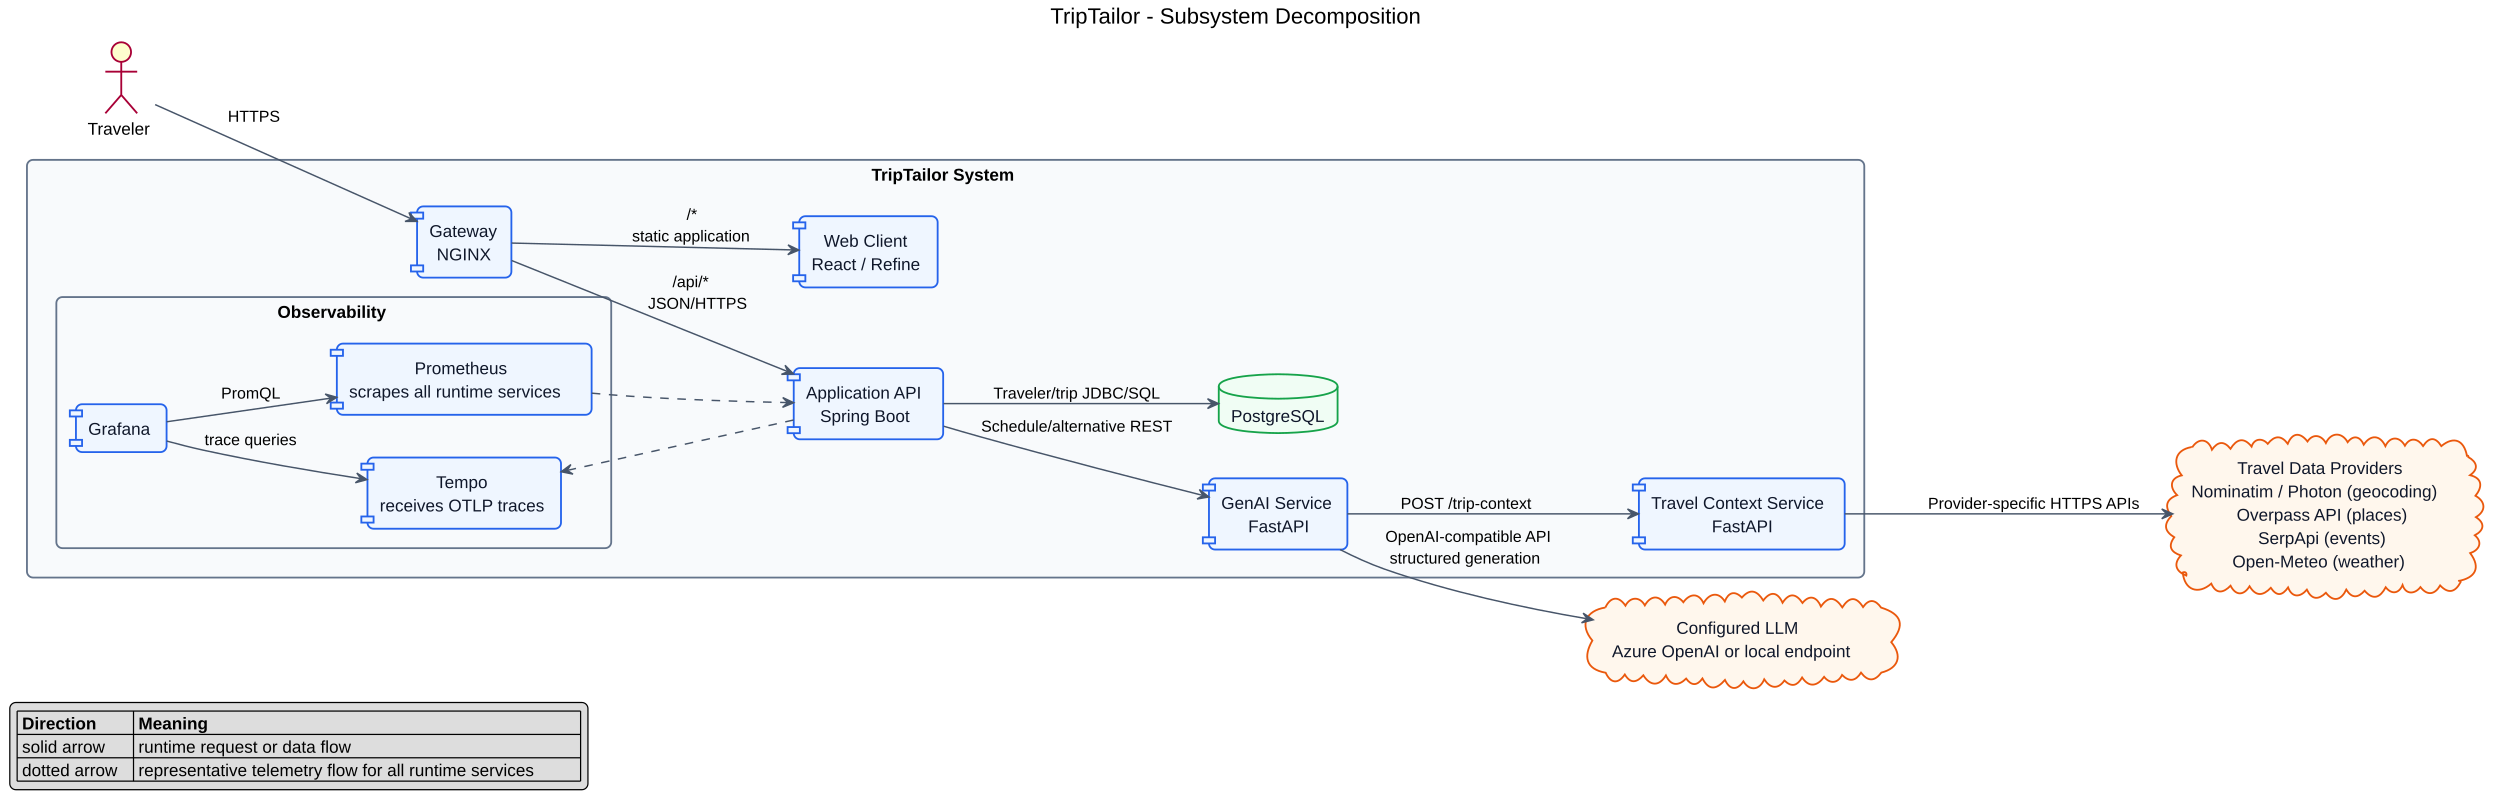
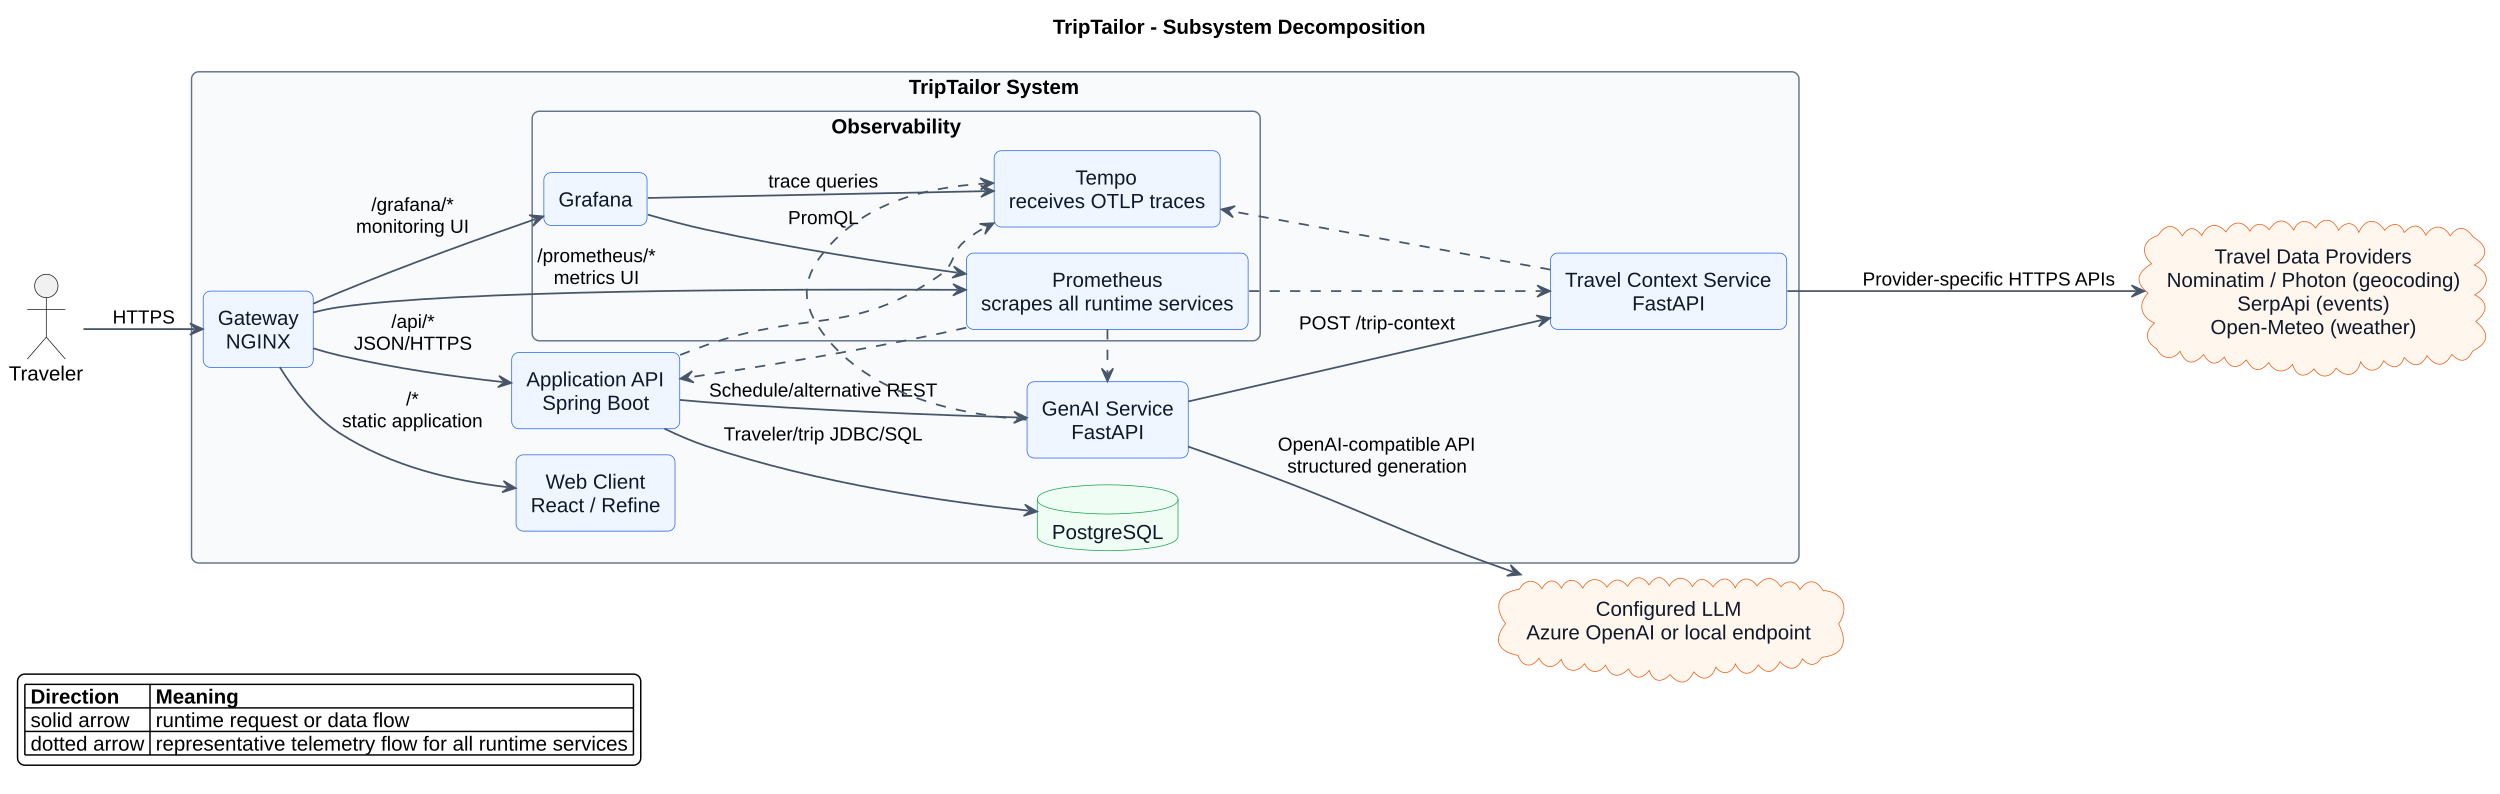
- <svg xmlns="http://www.w3.org/2000/svg" contentScriptType="application/ecmascript" contentStyleType="text/css" height="655px" preserveAspectRatio="none" style="width:2041px;height:655px;" version="1.1" viewBox="0 0 2041 655" width="2041px" zoomAndPan="magnify">
+ <svg xmlns="http://www.w3.org/2000/svg" contentStyleType="text/css" height="543px" preserveAspectRatio="none" style="width:1710px;height:543px;background:#FFFFFF;" version="1.1" viewBox="0 0 1710 543" width="1710px" zoomAndPan="magnify">
  <defs />
  <g>
-     <text fill="#000000" font-family="Arial" font-size="18" lengthAdjust="spacingAndGlyphs" textLength="325" x="857.5" y="19.242">TripTailor - Subsystem Decomposition</text>
-     <rect fill="#F8FAFC" height="341" rx="5" ry="5" style="stroke: #64748B; stroke-width: 1.5;" width="1500" x="22" y="130.516" />
-     <text fill="#000000" font-family="Arial" font-size="14" font-weight="bold" lengthAdjust="spacingAndGlyphs" textLength="121" x="711.5" y="147.482">TripTailor System</text>
-     <rect fill="#F8FAFC" height="205" rx="5" ry="5" style="stroke: #64748B; stroke-width: 1.5;" width="453" x="46" y="242.516" />
-     <text fill="#000000" font-family="Arial" font-size="14" font-weight="bold" lengthAdjust="spacingAndGlyphs" textLength="92" x="226.5" y="259.482">Observability</text>
-     <rect fill="#EFF6FF" height="58.136" rx="5" ry="5" style="stroke: #2563EB; stroke-width: 1.5;" width="77" x="340.5" y="168.516" />
-     <rect fill="#EFF6FF" height="5" style="stroke: #2563EB; stroke-width: 1.5;" width="10" x="335.5" y="173.516" />
-     <rect fill="#EFF6FF" height="5" style="stroke: #2563EB; stroke-width: 1.5;" width="10" x="335.5" y="216.652" />
-     <text fill="#0F172A" font-family="Arial" font-size="14" lengthAdjust="spacingAndGlyphs" textLength="57" x="350.5" y="193.482">Gateway</text>
-     <text fill="#0F172A" font-family="Arial" font-size="14" lengthAdjust="spacingAndGlyphs" textLength="45" x="356.5" y="212.55">NGINX</text>
-     <rect fill="#EFF6FF" height="58.136" rx="5" ry="5" style="stroke: #2563EB; stroke-width: 1.5;" width="113" x="652.5" y="176.516" />
-     <rect fill="#EFF6FF" height="5" style="stroke: #2563EB; stroke-width: 1.5;" width="10" x="647.5" y="181.516" />
-     <rect fill="#EFF6FF" height="5" style="stroke: #2563EB; stroke-width: 1.5;" width="10" x="647.5" y="224.652" />
-     <text fill="#0F172A" font-family="Arial" font-size="14" lengthAdjust="spacingAndGlyphs" textLength="73" x="672.5" y="201.482">Web Client</text>
-     <text fill="#0F172A" font-family="Arial" font-size="14" lengthAdjust="spacingAndGlyphs" textLength="93" x="662.5" y="220.55">React / Refine</text>
-     <rect fill="#EFF6FF" height="58.136" rx="5" ry="5" style="stroke: #2563EB; stroke-width: 1.5;" width="122" x="648" y="300.516" />
-     <rect fill="#EFF6FF" height="5" style="stroke: #2563EB; stroke-width: 1.5;" width="10" x="643" y="305.516" />
-     <rect fill="#EFF6FF" height="5" style="stroke: #2563EB; stroke-width: 1.5;" width="10" x="643" y="348.652" />
-     <text fill="#0F172A" font-family="Arial" font-size="14" lengthAdjust="spacingAndGlyphs" textLength="102" x="658" y="325.482">Application API</text>
-     <text fill="#0F172A" font-family="Arial" font-size="14" lengthAdjust="spacingAndGlyphs" textLength="79" x="669.5" y="344.55">Spring Boot</text>
-     <rect fill="#EFF6FF" height="58.136" rx="5" ry="5" style="stroke: #2563EB; stroke-width: 1.5;" width="113" x="987" y="390.516" />
-     <rect fill="#EFF6FF" height="5" style="stroke: #2563EB; stroke-width: 1.5;" width="10" x="982" y="395.516" />
-     <rect fill="#EFF6FF" height="5" style="stroke: #2563EB; stroke-width: 1.5;" width="10" x="982" y="438.652" />
-     <text fill="#0F172A" font-family="Arial" font-size="14" lengthAdjust="spacingAndGlyphs" textLength="93" x="997" y="415.482">GenAI Service</text>
-     <text fill="#0F172A" font-family="Arial" font-size="14" lengthAdjust="spacingAndGlyphs" textLength="49" x="1019" y="434.55">FastAPI</text>
-     <rect fill="#EFF6FF" height="58.136" rx="5" ry="5" style="stroke: #2563EB; stroke-width: 1.5;" width="168" x="1338" y="390.516" />
-     <rect fill="#EFF6FF" height="5" style="stroke: #2563EB; stroke-width: 1.5;" width="10" x="1333" y="395.516" />
-     <rect fill="#EFF6FF" height="5" style="stroke: #2563EB; stroke-width: 1.5;" width="10" x="1333" y="438.652" />
-     <text fill="#0F172A" font-family="Arial" font-size="14" lengthAdjust="spacingAndGlyphs" textLength="148" x="1348" y="415.482">Travel Context Service</text>
-     <text fill="#0F172A" font-family="Arial" font-size="14" lengthAdjust="spacingAndGlyphs" textLength="49" x="1397.5" y="434.55">FastAPI</text>
-     <path d="M995,315.516 C995,305.516 1043.5,305.516 1043.5,305.516 C1043.5,305.516 1092,305.516 1092,315.516 L1092,343.584 C1092,353.584 1043.5,353.584 1043.5,353.584 C1043.5,353.584 995,353.584 995,343.584 L995,315.516 " fill="#F0FDF4" style="stroke: #16A34A; stroke-width: 1.5;" />
-     <path d="M995,315.516 C995,325.516 1043.5,325.516 1043.5,325.516 C1043.5,325.516 1092,325.516 1092,315.516 " fill="none" style="stroke: #16A34A; stroke-width: 1.5;" />
-     <text fill="#0F172A" font-family="Arial" font-size="14" lengthAdjust="spacingAndGlyphs" textLength="77" x="1005" y="344.482">PostgreSQL</text>
-     <rect fill="#EFF6FF" height="58.136" rx="5" ry="5" style="stroke: #2563EB; stroke-width: 1.5;" width="208" x="275" y="280.516" />
-     <rect fill="#EFF6FF" height="5" style="stroke: #2563EB; stroke-width: 1.5;" width="10" x="270" y="285.516" />
-     <rect fill="#EFF6FF" height="5" style="stroke: #2563EB; stroke-width: 1.5;" width="10" x="270" y="328.652" />
-     <text fill="#0F172A" font-family="Arial" font-size="14" lengthAdjust="spacingAndGlyphs" textLength="81" x="338.5" y="305.482">Prometheus</text>
-     <text fill="#0F172A" font-family="Arial" font-size="14" lengthAdjust="spacingAndGlyphs" textLength="188" x="285" y="324.55">scrapes all runtime services</text>
-     <rect fill="#EFF6FF" height="39.068" rx="5" ry="5" style="stroke: #2563EB; stroke-width: 1.5;" width="74" x="62" y="330.016" />
-     <rect fill="#EFF6FF" height="5" style="stroke: #2563EB; stroke-width: 1.5;" width="10" x="57" y="335.016" />
-     <rect fill="#EFF6FF" height="5" style="stroke: #2563EB; stroke-width: 1.5;" width="10" x="57" y="359.084" />
-     <text fill="#0F172A" font-family="Arial" font-size="14" lengthAdjust="spacingAndGlyphs" textLength="54" x="72" y="354.982">Grafana</text>
-     <rect fill="#EFF6FF" height="58.136" rx="5" ry="5" style="stroke: #2563EB; stroke-width: 1.5;" width="158" x="300" y="373.516" />
-     <rect fill="#EFF6FF" height="5" style="stroke: #2563EB; stroke-width: 1.5;" width="10" x="295" y="378.516" />
-     <rect fill="#EFF6FF" height="5" style="stroke: #2563EB; stroke-width: 1.5;" width="10" x="295" y="421.652" />
-     <text fill="#0F172A" font-family="Arial" font-size="14" lengthAdjust="spacingAndGlyphs" textLength="46" x="356" y="398.482">Tempo</text>
-     <text fill="#0F172A" font-family="Arial" font-size="14" lengthAdjust="spacingAndGlyphs" textLength="138" x="310" y="417.55">receives OTLP traces</text>
-     <ellipse cx="99" cy="42.516" fill="#FEFECE" rx="8" ry="8" style="stroke: #A80036; stroke-width: 1.5;" />
-     <path d="M99,50.516 L99,77.516 M86,58.516 L112,58.516 M99,77.516 L86,92.516 M99,77.516 L112,92.516 " fill="none" style="stroke: #A80036; stroke-width: 1.5;" />
-     <text fill="#000000" font-family="Arial" font-size="14" lengthAdjust="spacingAndGlyphs" textLength="55" x="71.5" y="109.982">Traveler</text>
-     <path d="M1310.608,495.977 C1314.735,487.284 1321.295,486.056 1327.014,494.449 C1330.956,487.051 1338.672,486.843 1342.846,494.201 C1347.366,486.368 1354.243,485.211 1359.406,493.542 C1362.75,486.108 1369.198,485.3 1374.291,491.653 C1379.271,484.729 1386.588,483.447 1390.765,492.482 C1394.959,484.951 1402.502,482.213 1408.117,490.967 C1411.069,483.653 1416.137,481.833 1422.081,487.827 C1429.136,479.893 1434.637,482.404 1439.542,490.212 C1445.503,482.265 1451.289,483.291 1455.285,492.062 C1460.785,483.733 1466.225,484.393 1471.568,492.22 C1477.638,484.818 1483.42,487.69 1486.624,495.127 C1493.006,486.13 1498.354,487.55 1504.055,495.815 C1509.612,487.315 1515.177,486.492 1520.984,495.574 C1526.062,488.504 1531.079,489.536 1535.729,496.037 C1552.898,501.427 1555.559,510.428 1544.025,524.256 C1553.363,535.485 1550.015,545.495 1535.941,549.108 C1530.375,556.466 1524.972,556.501 1519.339,549.184 C1514.876,556.098 1509.884,557.009 1503.853,551.074 C1500.378,557.901 1494.035,558.617 1489.213,552.61 C1483.818,560.009 1477.099,561.825 1471.242,553.126 C1467.277,559.772 1462.878,561.418 1456.786,555.592 C1451.249,563.394 1444.992,561.71 1440.312,554.642 C1436.621,563.326 1428.62,564.714 1423.293,556.266 C1418.105,563.971 1412.246,563.355 1408.263,555.13 C1401.619,562.7 1395.34,564.319 1389.879,553.92 C1385.538,559.936 1380.998,560.065 1376.563,554.023 C1370.248,560.259 1364.002,560.096 1360.055,551.405 C1354.395,560.67 1347.213,560.11 1341.632,551.325 C1336.294,557.21 1331.262,558.539 1326.502,550.688 C1320.93,558.768 1314.89,557.929 1310.881,549.233 C1294.355,546.266 1292.596,535.818 1300.002,522.947 C1289.07,509.956 1294.874,498.482 1310.608,495.977 " fill="#FFF7ED" style="stroke: #EA580C; stroke-width: 1.5;" />
-     <text fill="#0F172A" font-family="Arial" font-size="14" lengthAdjust="spacingAndGlyphs" textLength="107" x="1368.5" y="517.482">Configured LLM</text>
-     <text fill="#0F172A" font-family="Arial" font-size="14" lengthAdjust="spacingAndGlyphs" textLength="212" x="1316" y="536.55">Azure OpenAI or local endpoint</text>
-     <path d="M1789.706,365.252 C1794.723,357.284 1802.786,357.918 1805.824,367.111 C1810.628,360.432 1815.504,359.607 1820.982,366.349 C1825.858,358.597 1831.683,356.417 1838.189,364.589 C1840.409,357.698 1847.134,357.418 1851.376,362.332 C1856.79,355.627 1862.251,354.949 1867.724,362.263 C1871.662,352.84 1877.958,352.856 1883.838,360.422 C1888.451,353.523 1895.35,355.273 1898.841,361.685 C1902.97,352.836 1911.844,352.457 1916.641,361.001 C1921.47,354.64 1926.874,356.508 1929.764,362.983 C1935.399,354.649 1943.029,354.952 1947.429,364.222 C1951.351,355.75 1959.084,356.278 1963.378,363.853 C1967.688,356.452 1974.123,358.078 1978.201,364.109 C1983.247,356.733 1988.149,356.509 1993.121,364.181 C2003.472,355.656 2011.565,359.445 2014,372.016 C2014.985,371.749 2015.371,372.24 2015.181,373.173 C2022.025,377.095 2024.036,382.649 2016.588,387.934 C2027.153,390.548 2026.476,397.942 2020.985,404.754 C2029.322,409.509 2029.801,417.077 2021.359,422.191 C2029.032,427.225 2028.033,432.92 2020.445,437.013 C2027.384,442.945 2023.71,449.269 2016.676,451.587 C2025.761,463.78 2020.621,471.811 2007,474.355 C2007.882,473.803 2008.629,474.074 2008.917,475.084 C2004.631,483.302 1999.113,485.277 1992.147,477.98 C1987.757,485.499 1981.666,486.596 1976.05,479.313 C1971.689,484.998 1964.209,485.907 1961.441,477.645 C1958.385,484.798 1952.504,485.531 1947.707,479.452 C1943.239,487.739 1937.654,490.54 1930.47,482.283 C1925.058,488.221 1920.136,488.759 1915.503,481.406 C1911.591,489.579 1905.315,492.248 1898.875,483.96 C1892.591,489.996 1887.29,489.643 1883.314,481.438 C1878.144,487.525 1871.38,488.452 1867.995,479.607 C1863.262,486.254 1858.921,487.207 1853.882,479.918 C1847.526,486.519 1841.777,487.195 1836.541,478.637 C1831.758,486.287 1825.344,486.584 1821.024,478.19 C1815.374,483.98 1809.326,485.545 1805.286,476.485 C1794.569,485.867 1783.374,481.801 1782,467.355 C1784.109,466.448 1785.486,467.804 1784.925,469.93 C1776.7,466.746 1773.861,460.687 1780.467,453.483 C1772.514,450.85 1769.53,446.154 1775.058,438.617 C1767.061,433.725 1766.149,428.25 1772.626,421.323 C1767.127,413.674 1768.077,407.765 1777.382,404.237 C1771.209,398.188 1771.261,390.394 1781.154,388.101 C1773.657,378.354 1775.238,367.538 1789,365.016 C1789.287,364.792 1789.621,364.868 1789.706,365.252 " fill="#FFF7ED" style="stroke: #EA580C; stroke-width: 1.5;" />
-     <text fill="#0F172A" font-family="Arial" font-size="14" lengthAdjust="spacingAndGlyphs" textLength="143" x="1826.5" y="386.982">Travel Data Providers</text>
-     <text fill="#0F172A" font-family="Arial" font-size="14" lengthAdjust="spacingAndGlyphs" textLength="218" x="1789" y="406.05">Nominatim / Photon (geocoding)</text>
-     <text fill="#0F172A" font-family="Arial" font-size="14" lengthAdjust="spacingAndGlyphs" textLength="144" x="1826" y="425.118">Overpass API (places)</text>
-     <text fill="#0F172A" font-family="Arial" font-size="14" lengthAdjust="spacingAndGlyphs" textLength="109" x="1843.5" y="444.185">SerpApi (events)</text>
-     <text fill="#0F172A" font-family="Arial" font-size="14" lengthAdjust="spacingAndGlyphs" textLength="151" x="1822.5" y="463.253">Open-Meteo (weather)</text>
-     <path d="M126.66,85.406 C175.04,106.986 277.65,152.756 335.69,178.646 " fill="none" id="Traveler-&gt;Gateway" style="stroke: #475569; stroke-width: 1.2;" />
-     <polygon fill="#475569" points="340.48,180.776,333.885,173.462,335.912,178.743,330.631,180.77,340.48,180.776" style="stroke: #475569; stroke-width: 1.2;" />
-     <text fill="#000000" font-family="Arial" font-size="13" lengthAdjust="spacingAndGlyphs" textLength="39" x="186" y="99.413">HTTPS</text>
-     <path d="M417.63,198.436 C473.71,199.806 579.84,202.386 647.08,204.026 " fill="none" id="Gateway-&gt;Frontend" style="stroke: #475569; stroke-width: 1.2;" />
-     <polygon fill="#475569" points="652.25,204.156,643.356,199.926,647.252,204.027,643.15,207.923,652.25,204.156" style="stroke: #475569; stroke-width: 1.2;" />
-     <text fill="#000000" font-family="Arial" font-size="13" lengthAdjust="spacingAndGlyphs" textLength="12" x="560.5" y="179.413">/*</text>
-     <text fill="#000000" font-family="Arial" font-size="13" lengthAdjust="spacingAndGlyphs" textLength="101" x="516" y="197.119">static application</text>
-     <path d="M417.63,212.656 C472.59,234.776 575.62,276.236 643.01,303.356 " fill="none" id="Gateway-&gt;Backend" style="stroke: #475569; stroke-width: 1.2;" />
-     <polygon fill="#475569" points="647.79,305.286,640.938,298.211,643.153,303.417,637.947,305.631,647.79,305.286" style="stroke: #475569; stroke-width: 1.2;" />
-     <text fill="#000000" font-family="Arial" font-size="13" lengthAdjust="spacingAndGlyphs" textLength="35" x="549" y="234.413">/api/*</text>
-     <text fill="#000000" font-family="Arial" font-size="13" lengthAdjust="spacingAndGlyphs" textLength="75" x="529" y="252.119">JSON/HTTPS</text>
-     <path d="M770.42,347.976 C780.29,350.896 790.42,353.836 800,356.516 C861.76,373.796 932.82,392.066 981.98,404.456 " fill="none" id="Backend-&gt;GenAI" style="stroke: #475569; stroke-width: 1.2;" />
-     <polygon fill="#475569" points="986.96,405.716,979.203,399.647,982.11,404.5,977.257,407.407,986.96,405.716" style="stroke: #475569; stroke-width: 1.2;" />
-     <text fill="#000000" font-family="Arial" font-size="13" lengthAdjust="spacingAndGlyphs" textLength="155" x="801" y="352.413">Schedule/alternative REST</text>
-     <path d="M770.21,329.516 C832.8,329.516 929.78,329.516 989.54,329.516 " fill="none" id="Backend-&gt;Database" style="stroke: #475569; stroke-width: 1.2;" />
-     <polygon fill="#475569" points="994.84,329.516,985.84,325.516,989.84,329.516,985.84,333.516,994.84,329.516" style="stroke: #475569; stroke-width: 1.2;" />
-     <text fill="#000000" font-family="Arial" font-size="13" lengthAdjust="spacingAndGlyphs" textLength="135" x="811" y="325.413">Traveler/trip JDBC/SQL</text>
-     <path d="M1094.04,448.686 C1105.56,454.586 1117.98,460.276 1130,464.516 C1182.91,483.176 1243.51,496.276 1295.67,505.166 " fill="none" id="GenAI-&gt;LLM" style="stroke: #475569; stroke-width: 1.2;" />
-     <polygon fill="#475569" points="1300.69,506.016,1292.478,500.579,1295.759,505.187,1291.151,508.468,1300.69,506.016" style="stroke: #475569; stroke-width: 1.2;" />
-     <text fill="#000000" font-family="Arial" font-size="13" lengthAdjust="spacingAndGlyphs" textLength="139" x="1131" y="442.413">OpenAI-compatible API</text>
-     <text fill="#000000" font-family="Arial" font-size="13" lengthAdjust="spacingAndGlyphs" textLength="132" x="1134.5" y="460.119">structured generation</text>
-     <path d="M1100.05,419.516 C1161.28,419.516 1260.61,419.516 1332.56,419.516 " fill="none" id="GenAI-&gt;Context" style="stroke: #475569; stroke-width: 1.2;" />
-     <polygon fill="#475569" points="1337.69,419.516,1328.69,415.516,1332.69,419.516,1328.69,423.516,1337.69,419.516" style="stroke: #475569; stroke-width: 1.2;" />
-     <text fill="#000000" font-family="Arial" font-size="13" lengthAdjust="spacingAndGlyphs" textLength="114" x="1143.5" y="415.413">POST /trip-context</text>
-     <path d="M1506.11,419.516 C1578.59,419.516 1684.92,419.516 1768.38,419.516 " fill="none" id="Context-&gt;Providers" style="stroke: #475569; stroke-width: 1.2;" />
-     <polygon fill="#475569" points="1773.85,419.516,1764.85,415.516,1768.85,419.516,1764.85,423.516,1773.85,419.516" style="stroke: #475569; stroke-width: 1.2;" />
-     <text fill="#000000" font-family="Arial" font-size="13" lengthAdjust="spacingAndGlyphs" textLength="169" x="1574" y="415.413">Provider-specific HTTPS APIs</text>
-     <path d="M483.12,320.986 C493.88,321.946 504.66,322.816 515,323.516 C557.4,326.366 605.13,327.866 642.52,328.656 " fill="none" id="Prometheus-&gt;Backend" style="stroke: #475569; stroke-width: 1.2; stroke-dasharray: 7.0,7.0;" />
-     <polygon fill="#475569" points="647.96,328.766,639.054,324.561,642.961,328.652,638.871,332.559,647.96,328.766" style="stroke: #475569; stroke-width: 1.2;" />
-     <path d="M136.06,344.326 C169.94,339.456 222.38,331.906 269.78,325.086 " fill="none" id="Grafana-&gt;Prometheus" style="stroke: #475569; stroke-width: 1.2;" />
-     <polygon fill="#475569" points="274.95,324.346,265.47,321.674,270.001,325.061,266.615,329.592,274.95,324.346" style="stroke: #475569; stroke-width: 1.2;" />
-     <text fill="#000000" font-family="Arial" font-size="13" lengthAdjust="spacingAndGlyphs" textLength="50" x="180.5" y="325.413">PromQL</text>
-     <path d="M647.89,342.896 C596.12,354.416 520.88,371.166 463.31,383.976 " fill="none" id="Backend-&gt;Tempo" style="stroke: #475569; stroke-width: 1.2; stroke-dasharray: 7.0,7.0;" />
-     <polygon fill="#475569" points="458.15,385.126,467.803,387.078,463.031,384.041,466.068,379.269,458.15,385.126" style="stroke: #475569; stroke-width: 1.2;" />
-     <path d="M136.15,360.096 C145.8,362.716 156.25,365.386 166,367.516 C208.03,376.696 255.21,384.706 294.38,390.736 " fill="none" id="Grafana-&gt;Tempo" style="stroke: #475569; stroke-width: 1.2;" />
-     <polygon fill="#475569" points="299.6,391.536,291.309,386.219,294.658,390.779,290.098,394.127,299.6,391.536" style="stroke: #475569; stroke-width: 1.2;" />
-     <text fill="#000000" font-family="Arial" font-size="13" lengthAdjust="spacingAndGlyphs" textLength="77" x="167" y="363.413">trace queries</text>
-     <rect fill="#DDDDDD" height="71.204" rx="5" ry="5" style="stroke: #000000; stroke-width: 1.0;" width="472" x="8" y="573.516" />
-     <text fill="#000000" font-family="Arial" font-size="14" font-weight="bold" lengthAdjust="spacingAndGlyphs" textLength="63" x="18" y="595.482">Direction</text>
-     <text fill="#000000" font-family="Arial" font-size="14" font-weight="bold" lengthAdjust="spacingAndGlyphs" textLength="60" x="113" y="595.482">Meaning</text>
-     <text fill="#000000" font-family="Arial" font-size="14" lengthAdjust="spacingAndGlyphs" textLength="75" x="18" y="614.55">solid arrow</text>
-     <text fill="#000000" font-family="Arial" font-size="14" lengthAdjust="spacingAndGlyphs" textLength="194" x="113" y="614.55">runtime request or data flow</text>
-     <text fill="#000000" font-family="Arial" font-size="14" lengthAdjust="spacingAndGlyphs" textLength="87" x="18" y="633.618">dotted arrow</text>
-     <text fill="#000000" font-family="Arial" font-size="14" lengthAdjust="spacingAndGlyphs" textLength="357" x="113" y="633.618">representative telemetry flow for all runtime services</text>
-     <line style="stroke: #000000; stroke-width: 1.0;" x1="14" x2="474" y1="580.516" y2="580.516" />
-     <line style="stroke: #000000; stroke-width: 1.0;" x1="14" x2="474" y1="599.584" y2="599.584" />
-     <line style="stroke: #000000; stroke-width: 1.0;" x1="14" x2="474" y1="618.652" y2="618.652" />
-     <line style="stroke: #000000; stroke-width: 1.0;" x1="14" x2="474" y1="637.72" y2="637.72" />
-     <line style="stroke: #000000; stroke-width: 1.0;" x1="14" x2="14" y1="580.516" y2="637.72" />
-     <line style="stroke: #000000; stroke-width: 1.0;" x1="109" x2="109" y1="580.516" y2="637.72" />
-     <line style="stroke: #000000; stroke-width: 1.0;" x1="474" x2="474" y1="580.516" y2="637.72" />
+     <text fill="#000000" font-family="Arial" font-size="14" font-weight="bold" lengthAdjust="spacing" textLength="256.703" x="720.148" y="23.132">TripTailor - Subsystem Decomposition</text>
+     <g id="cluster_TripTailor System">
+       <rect fill="#F8FAFC" height="336" rx="5" ry="5" style="stroke:#64748B;stroke-width:1.0;" width="1099.5" x="131" y="49.099" />
+       <text fill="#000000" font-family="Arial" font-size="14" font-weight="bold" lengthAdjust="spacing" textLength="118.255" x="621.623" y="64.231">TripTailor System</text>
+     </g>
+     <g id="cluster_Observability">
+       <rect fill="#F8FAFC" height="157" rx="5" ry="5" style="stroke:#64748B;stroke-width:1.0;" width="498" x="364" y="76.099" />
+       <text fill="#000000" font-family="Arial" font-size="14" font-weight="bold" lengthAdjust="spacing" textLength="88.703" x="568.648" y="91.231">Observability</text>
+     </g>
+     <g id="elem_Traveler">
+       <ellipse cx="31.672" cy="195.599" fill="#F1F1F1" rx="8" ry="8" style="stroke:#181818;stroke-width:0.5;" />
+       <path d="M31.672,203.599 L31.672,230.599 M18.672,211.599 L44.672,211.599 M31.672,230.599 L18.672,245.599 M31.672,230.599 L44.672,245.599 " fill="none" style="stroke:#181818;stroke-width:0.5;" />
+       <text fill="#000000" font-family="Arial" font-size="14" lengthAdjust="spacing" textLength="51.345" x="6" y="260.231">Traveler</text>
+     </g>
+     <g id="elem_LLM">
+       <path d="M1039.175,403.087 C1043.132,395.94 1050.338,395.634 1054.683,402.664 C1058.367,395.889 1063.991,395.487 1068.085,402.258 C1071.934,394.598 1078.789,395.721 1082.571,402.325 C1086.576,394.602 1094.472,394.64 1099.167,401.542 C1103.797,395.558 1108.247,394.932 1113.341,400.998 C1117.444,394.187 1122.9,392.735 1127.933,400.036 C1133.156,392.894 1137.302,393.748 1141.791,400.753 C1146.067,393.255 1153.806,394.263 1157.611,401.267 C1162.292,393.711 1167.229,395.57 1171.783,401.402 C1176.716,394.636 1182.628,393.625 1186.925,402.037 C1190.198,394.829 1197.182,393.866 1201.741,400.678 C1207.637,394.09 1212.88,393.813 1218.187,401.363 C1222.554,396.093 1228.502,397.238 1231.197,403.284 C1236.392,395.916 1242.316,396.237 1246.974,403.85 C1260.833,404.833 1265.111,415.774 1257.674,426.721 C1263.997,439.272 1261.3,447.875 1246.15,449.623 C1242.374,455.726 1237.498,455.999 1232.845,450.641 C1229.224,459.191 1223.09,458.611 1217.58,452.625 C1213.426,459.795 1208.905,462.185 1202.651,454.777 C1197.784,462.512 1191.263,462.56 1187.03,454.163 C1184.615,460.724 1178.073,462.389 1173.611,456.342 C1170.695,464.445 1164.805,466.685 1158.613,459.57 C1154.193,468.265 1148.539,468.75 1142.303,461.418 C1136.764,467.256 1130.817,466.834 1128.086,458.583 C1123.208,464.916 1117.83,464.87 1113.943,457.556 C1107.65,463.662 1102.104,463.803 1098.275,454.971 C1093.835,460.955 1087.449,460.908 1083.874,454.005 C1078.399,461.054 1070.523,459.609 1067.949,451.046 C1062.869,457.64 1056.965,457.79 1052.593,450.275 C1047.704,457.33 1041.133,456.087 1038.294,448.3 C1024.713,445.722 1020.779,437.98 1029.799,426.567 C1021.422,415.065 1024.223,405.275 1039.175,403.087 " fill="#FFF7ED" style="stroke:#EA580C;stroke-width:0.5;" />
+       <text fill="#0F172A" font-family="Arial" font-size="14" lengthAdjust="spacing" textLength="99.613" x="1091.476" y="421.231">Configured LLM</text>
+       <text fill="#0F172A" font-family="Arial" font-size="14" lengthAdjust="spacing" textLength="194.565" x="1044" y="437.329">Azure OpenAI or local endpoint</text>
+     </g>
+     <g id="elem_Providers">
+       <path d="M1476.086,161.081 C1481.533,152.618 1487.545,153.058 1492.75,161.322 C1497.02,154.495 1501.555,155.08 1506.04,161.1 C1509.853,152.885 1516.576,151.926 1522.605,158.642 C1526.916,150.89 1534.22,150.372 1539.005,158.142 C1542.163,152.035 1548.041,152.025 1552.077,157.117 C1557.665,149.045 1563.613,149.164 1568.943,157.384 C1572.008,149.445 1579.477,150.061 1583.868,155.952 C1589.028,147.873 1596.02,149.427 1599.598,157.494 C1603.8,151.152 1610.703,151.309 1613.426,158.956 C1617.867,149.181 1625.371,149.08 1631.232,157.573 C1635.227,152.26 1641.802,151.673 1644.462,158.973 C1650.057,153.107 1655.453,152.691 1659.254,160.863 C1663.798,153.367 1671.788,153.502 1675.876,161.356 C1681.976,153.223 1686.817,155.505 1691.97,162.373 C1701.284,167.816 1702.764,175.219 1692.574,181.286 C1703.674,186.764 1702.895,195.995 1692.76,201.667 C1702.876,206.955 1701.144,213.903 1693.423,219.841 C1703.086,227.508 1702.568,234.675 1691.277,240.125 C1687.765,247.532 1682.783,248.583 1677.079,242.417 C1671.77,251.318 1666.193,251.188 1660.018,243.298 C1655.555,251.904 1650.163,250.813 1644.498,244.553 C1641.513,252.804 1635.596,252.25 1630.423,246.8 C1626.648,255.33 1619.144,255.173 1614.649,247.501 C1612.131,257.33 1604.671,258.785 1597.87,251.766 C1594.124,258.672 1587.069,259.218 1582.796,252.341 C1576.94,258.72 1570.753,258.166 1568.112,249.253 C1563.309,255.573 1555.723,255.281 1551.9,248.077 C1545.666,255.226 1540.943,253.963 1536.521,246.208 C1530.775,252.391 1525.259,252.643 1521.426,244.23 C1515.86,250.596 1511.336,249.402 1507.288,242.601 C1500.727,249.585 1495.266,249.784 1491.092,240.26 C1486.269,246.827 1478.599,245.732 1475.231,238.579 C1467.245,233.819 1466.738,226.988 1473.724,220.947 C1464.261,216.999 1461.996,208.018 1469.305,200.453 C1459.253,192.7 1462.415,185.886 1471.681,180.425 C1463.865,173.158 1465.565,164.172 1476.086,161.081 " fill="#FFF7ED" style="stroke:#EA580C;stroke-width:0.5;" />
+       <text fill="#0F172A" font-family="Arial" font-size="14" lengthAdjust="spacing" textLength="135.379" x="1514.696" y="180.231">Travel Data Providers</text>
+       <text fill="#0F172A" font-family="Arial" font-size="14" lengthAdjust="spacing" textLength="200.772" x="1482" y="196.329">Nominatim / Photon (geocoding)</text>
+       <text fill="#0F172A" font-family="Arial" font-size="14" lengthAdjust="spacing" textLength="104.269" x="1530.252" y="212.428">SerpApi (events)</text>
+       <text fill="#0F172A" font-family="Arial" font-size="14" lengthAdjust="spacing" textLength="140.841" x="1511.965" y="228.526">Open-Meteo (weather)</text>
+     </g>
+     <g id="elem_Gateway">
+       <rect fill="#EFF6FF" height="52.197" rx="5" ry="5" style="stroke:#2563EB;stroke-width:0.5;" width="75.248" x="139" y="199.099" />
+       <text fill="#0F172A" font-family="Arial" font-size="14" lengthAdjust="spacing" textLength="55.248" x="149" y="222.231">Gateway</text>
+       <text fill="#0F172A" font-family="Arial" font-size="14" lengthAdjust="spacing" textLength="44.338" x="154.455" y="238.329">NGINX</text>
+     </g>
+     <g id="elem_Frontend">
+       <rect fill="#EFF6FF" height="52.197" rx="5" ry="5" style="stroke:#2563EB;stroke-width:0.5;" width="108.71" x="353" y="311.099" />
+       <text fill="#0F172A" font-family="Arial" font-size="14" lengthAdjust="spacing" textLength="68.469" x="373.121" y="334.231">Web Client</text>
+       <text fill="#0F172A" font-family="Arial" font-size="14" lengthAdjust="spacing" textLength="88.71" x="363" y="350.329">React / Refine</text>
+     </g>
+     <g id="elem_Backend">
+       <rect fill="#EFF6FF" height="52.197" rx="5" ry="5" style="stroke:#2563EB;stroke-width:0.5;" width="114.944" x="350" y="241.099" />
+       <text fill="#0F172A" font-family="Arial" font-size="14" lengthAdjust="spacing" textLength="94.944" x="360" y="264.231">Application API</text>
+       <text fill="#0F172A" font-family="Arial" font-size="14" lengthAdjust="spacing" textLength="73.158" x="370.893" y="280.329">Spring Boot</text>
+     </g>
+     <g id="elem_GenAI">
+       <rect fill="#EFF6FF" height="52.197" rx="5" ry="5" style="stroke:#2563EB;stroke-width:0.5;" width="110.262" x="702.5" y="261.099" />
+       <text fill="#0F172A" font-family="Arial" font-size="14" lengthAdjust="spacing" textLength="90.262" x="712.5" y="284.231">GenAI Service</text>
+       <text fill="#0F172A" font-family="Arial" font-size="14" lengthAdjust="spacing" textLength="49.793" x="732.734" y="300.329">FastAPI</text>
+     </g>
+     <g id="elem_Context">
+       <rect fill="#EFF6FF" height="52.197" rx="5" ry="5" style="stroke:#2563EB;stroke-width:0.5;" width="161.606" x="1060.5" y="173.099" />
+       <text fill="#0F172A" font-family="Arial" font-size="14" lengthAdjust="spacing" textLength="141.606" x="1070.5" y="196.231">Travel Context Service</text>
+       <text fill="#0F172A" font-family="Arial" font-size="14" lengthAdjust="spacing" textLength="49.793" x="1116.407" y="212.329">FastAPI</text>
+     </g>
+     <g id="elem_Database">
+       <path d="M709.5,341.599 C709.5,331.599 757.631,331.599 757.631,331.599 C757.631,331.599 805.762,331.599 805.762,341.599 L805.762,366.697 C805.762,376.697 757.631,376.697 757.631,376.697 C757.631,376.697 709.5,376.697 709.5,366.697 L709.5,341.599 " fill="#F0FDF4" style="stroke:#16A34A;stroke-width:0.5;" />
+       <path d="M709.5,341.599 C709.5,351.599 757.631,351.599 757.631,351.599 C757.631,351.599 805.762,351.599 805.762,341.599 " fill="none" style="stroke:#16A34A;stroke-width:0.5;" />
+       <text fill="#0F172A" font-family="Arial" font-size="14" lengthAdjust="spacing" textLength="76.262" x="719.5" y="368.731">PostgreSQL</text>
+     </g>
+     <g id="elem_Prometheus">
+       <rect fill="#EFF6FF" height="52.197" rx="5" ry="5" style="stroke:#2563EB;stroke-width:0.5;" width="192.724" x="661" y="173.099" />
+       <text fill="#0F172A" font-family="Arial" font-size="14" lengthAdjust="spacing" textLength="75.482" x="719.621" y="196.231">Prometheus</text>
+       <text fill="#0F172A" font-family="Arial" font-size="14" lengthAdjust="spacing" textLength="172.724" x="671" y="212.329">scrapes all runtime services</text>
+     </g>
+     <g id="elem_Grafana">
+       <rect fill="#EFF6FF" height="36.099" rx="5" ry="5" style="stroke:#2563EB;stroke-width:0.5;" width="70.586" x="372" y="118.099" />
+       <text fill="#0F172A" font-family="Arial" font-size="14" lengthAdjust="spacing" textLength="50.586" x="382" y="141.231">Grafana</text>
+     </g>
+     <g id="elem_Tempo">
+       <rect fill="#EFF6FF" height="52.197" rx="5" ry="5" style="stroke:#2563EB;stroke-width:0.5;" width="154.6" x="680" y="103.099" />
+       <text fill="#0F172A" font-family="Arial" font-size="14" lengthAdjust="spacing" textLength="43.572" x="735.514" y="126.231">Tempo</text>
+       <text fill="#0F172A" font-family="Arial" font-size="14" lengthAdjust="spacing" textLength="134.6" x="690" y="142.329">receives OTLP traces</text>
+     </g>
+     <polygon fill="#475569" points="138.913,225.099,129.913,221.099,133.913,225.099,129.913,229.099,138.913,225.099" style="stroke:#475569;stroke-width:1.0;" />
+     <path d="M57.083,225.099 C79.602,225.099 107.238,225.099 132.913,225.099 " fill="none" style="stroke:#475569;stroke-width:1.2;" />
+     <text fill="#000000" font-family="Arial" font-size="13" lengthAdjust="spacing" textLength="42.612" x="77" y="221.292">HTTPS</text>
+     <polygon fill="#475569" points="352.844,333.894,344.378,328.863,347.879,333.306,343.436,336.807,352.844,333.894" style="stroke:#475569;stroke-width:1.0;" />
+     <path d="M191.345,251.102 C200.818,266.442 214.769,284.97 232,296.099 C268.207,319.483 310.354,328.859 346.886,333.188 " fill="none" style="stroke:#475569;stroke-width:1.2;" />
+     <text fill="#000000" font-family="Arial" font-size="13" lengthAdjust="spacing" textLength="8.671" x="277.719" y="277.293">/*</text>
+     <text fill="#000000" font-family="Arial" font-size="13" lengthAdjust="spacing" textLength="96.11" x="234" y="292.241">static application</text>
+     <polygon fill="#475569" points="349.835,261.949,341.326,256.99,344.865,261.403,340.452,264.942,349.835,261.949" style="stroke:#475569;stroke-width:1.0;" />
+     <path d="M214.18,238.221 C220.088,240.042 226.176,241.748 232,243.099 C270.876,252.113 309.498,257.518 343.871,261.294 " fill="none" style="stroke:#475569;stroke-width:1.2;" />
+     <text fill="#000000" font-family="Arial" font-size="13" lengthAdjust="spacing" textLength="29.631" x="267.632" y="224.292">/api/*</text>
+     <text fill="#000000" font-family="Arial" font-size="13" lengthAdjust="spacing" textLength="80.894" x="242" y="239.241">JSON/HTTPS</text>
+     <polygon fill="#475569" points="371.758,147.936,361.944,147.105,367.034,149.574,364.565,154.664,371.758,147.936" style="stroke:#475569;stroke-width:1.0;" />
+     <path d="M214.267,207.759 C220.163,205.115 226.225,202.478 232,200.099 C279.886,180.37 330.649,162.188 366.089,149.902 " fill="none" style="stroke:#475569;stroke-width:1.2;" />
+     <text fill="#000000" font-family="Arial" font-size="13" lengthAdjust="spacing" textLength="56.373" x="253.967" y="144.292">/grafana/*</text>
+     <text fill="#000000" font-family="Arial" font-size="13" lengthAdjust="spacing" textLength="77.308" x="243.5" y="159.241">monitoring UI</text>
+     <polygon fill="#475569" points="660.813,198.275,651.832,194.232,655.813,198.251,651.794,202.232,660.813,198.275" style="stroke:#475569;stroke-width:1.0;" />
+     <path d="M214.176,213.678 C220.084,212.223 226.173,210.948 232,210.099 C311.874,198.453 526.584,197.632 654.813,198.246 " fill="none" style="stroke:#475569;stroke-width:1.2;" />
+     <text fill="#000000" font-family="Arial" font-size="13" lengthAdjust="spacing" textLength="80.933" x="367.5" y="179.292">/prometheus/*</text>
+     <text fill="#000000" font-family="Arial" font-size="13" lengthAdjust="spacing" textLength="58.5" x="378.716" y="194.241">metrics UI</text>
+     <polygon fill="#475569" points="702.47,285.734,693.592,281.47,697.472,285.586,693.356,289.467,702.47,285.734" style="stroke:#475569;stroke-width:1.0;" />
+     <path d="M465.007,273.545 C471.076,274.125 477.163,274.658 483,275.099 C559.066,280.846 641.26,283.926 696.473,285.557 " fill="none" style="stroke:#475569;stroke-width:1.2;" />
+     <text fill="#000000" font-family="Arial" font-size="13" lengthAdjust="spacing" textLength="156.083" x="485" y="271.293">Schedule/alternative REST</text>
+     <polygon fill="#475569" points="709.488,349.921,700.961,344.992,704.516,349.392,700.116,352.947,709.488,349.921" style="stroke:#475569;stroke-width:1.0;" />
+     <path d="M454.481,293.192 C463.715,297.672 473.504,301.905 483,305.099 C560.041,331.012 648.187,343.407 703.521,349.287 " fill="none" style="stroke:#475569;stroke-width:1.2;" />
+     <text fill="#000000" font-family="Arial" font-size="13" lengthAdjust="spacing" textLength="136.532" x="495" y="301.293">Traveler/trip JDBC/SQL</text>
+     <polygon fill="#475569" points="1040.391,393.058,1033.167,386.363,1035.66,391.441,1030.581,393.934,1040.391,393.058" style="stroke:#475569;stroke-width:1.0;" />
+     <path d="M812.638,305.453 C828.586,310.988 846.038,317.171 862,323.099 C936.817,350.881 953.767,362.464 1029,389.099 C1032.729,390.419 1030.86,389.802 1034.713,391.118 " fill="none" style="stroke:#475569;stroke-width:1.2;" />
+     <text fill="#000000" font-family="Arial" font-size="13" lengthAdjust="spacing" textLength="135.846" x="874" y="308.293">OpenAI-compatible API</text>
+     <text fill="#000000" font-family="Arial" font-size="13" lengthAdjust="spacing" textLength="122.853" x="880.497" y="323.241">structured generation</text>
+     <polygon fill="#475569" points="1060.408,217.549,1050.739,215.672,1055.535,218.672,1052.535,223.468,1060.408,217.549" style="stroke:#475569;stroke-width:1.0;" />
+     <path d="M812.826,274.584 C877.504,259.684 980.247,236.016 1054.561,218.896 " fill="none" style="stroke:#475569;stroke-width:1.2;" />
+     <text fill="#000000" font-family="Arial" font-size="13" lengthAdjust="spacing" textLength="106.92" x="888.5" y="225.292">POST /trip-context</text>
+     <polygon fill="#475569" points="1466.92,199.099,1457.92,195.099,1461.92,199.099,1457.92,203.099,1466.92,199.099" style="stroke:#475569;stroke-width:1.0;" />
+     <path d="M1222.509,199.099 C1290.89,199.099 1384.111,199.099 1460.92,199.099 " fill="none" style="stroke:#475569;stroke-width:1.2;" />
+     <text fill="#000000" font-family="Arial" font-size="13" lengthAdjust="spacing" textLength="173.374" x="1274" y="195.292">Provider-specific HTTPS APIs</text>
+     <polygon fill="#475569" points="465.138,259.065,474.629,261.696,470.084,258.329,473.452,253.784,465.138,259.065" style="stroke:#475569;stroke-width:1.0;" />
+     <path d="M660.962,224.13 C654.896,225.527 648.871,226.863 643,228.099 C582.623,240.809 518.726,251.091 471.073,258.182 " fill="none" style="stroke:#475569;stroke-width:1.2;stroke-dasharray:7.0,7.0;" />
+     <polygon fill="#475569" points="757.5,260.974,761.5,251.974,757.5,255.974,753.5,251.974,757.5,260.974" style="stroke:#475569;stroke-width:1.0;" />
+     <path d="M757.5,225.202 C757.5,237.126 757.5,243.05 757.5,254.974 " fill="none" style="stroke:#475569;stroke-width:1.2;stroke-dasharray:7.0,7.0;" />
+     <polygon fill="#475569" points="1060.369,199.099,1051.369,195.099,1055.369,199.099,1051.369,203.099,1060.369,199.099" style="stroke:#475569;stroke-width:1.0;" />
+     <path d="M854.402,199.099 C917.941,199.099 994.332,199.099 1054.369,199.099 " fill="none" style="stroke:#475569;stroke-width:1.2;stroke-dasharray:7.0,7.0;" />
+     <polygon fill="#475569" points="660.727,187.315,652.353,182.131,655.774,186.637,651.268,190.057,660.727,187.315" style="stroke:#475569;stroke-width:1.0;" />
+     <path d="M443.148,146.816 C455.627,150.423 469.867,154.25 483,157.099 C541.567,169.8 602.057,179.282 654.783,186.501 " fill="none" style="stroke:#475569;stroke-width:1.2;" />
+     <text fill="#000000" font-family="Arial" font-size="13" lengthAdjust="spacing" textLength="48.401" x="539" y="153.292">PromQL</text>
+     <polygon fill="#475569" points="679.858,152.553,670.024,153.08,675.405,154.825,673.659,160.206,679.858,152.553" style="stroke:#475569;stroke-width:1.0;" />
+     <path d="M465.211,242.795 C471.184,240.447 477.195,238.171 483,236.099 C552.92,211.138 582.121,230.592 643,188.099 C653.933,180.467 650.3,172.054 661,164.099 C666.81,159.779 667.864,158.672 674.514,155.28 " fill="none" style="stroke:#475569;stroke-width:1.2;stroke-dasharray:7.0,7.0;" />
+     <polygon fill="#475569" points="679.528,125.22,670.302,121.774,674.537,125.524,670.788,129.76,679.528,125.22" style="stroke:#475569;stroke-width:1.0;" />
+     <path d="M702.199,287.063 C656.707,283.733 594.741,270.896 563,228.099 C548.438,208.465 547.741,192.195 563,173.099 C590.339,138.885 632.162,128.105 673.539,125.585 " fill="none" style="stroke:#475569;stroke-width:1.2;stroke-dasharray:7.0,7.0;" />
+     <polygon fill="#475569" points="835.344,143.18,843.476,148.737,840.262,144.081,844.918,140.868,835.344,143.18" style="stroke:#475569;stroke-width:1.0;" />
+     <path d="M1060.489,184.437 C994.238,172.297 906.607,156.239 841.246,144.261 " fill="none" style="stroke:#475569;stroke-width:1.2;stroke-dasharray:7.0,7.0;" />
+     <polygon fill="#475569" points="679.867,130.64,670.789,126.822,674.869,130.741,670.95,134.82,679.867,130.64" style="stroke:#475569;stroke-width:1.0;" />
+     <path d="M443.14,135.402 C497.982,134.299 600.129,132.244 673.869,130.761 " fill="none" style="stroke:#475569;stroke-width:1.2;" />
+     <text fill="#000000" font-family="Arial" font-size="13" lengthAdjust="spacing" textLength="75.15" x="525.5" y="128.292">trace queries</text>
+     <rect fill="none" height="62.296" id="_legend" rx="5" ry="5" style="stroke:#000000;stroke-width:1.0;" width="426.274" x="12" y="461.099" />
+     <text fill="#000000" font-family="Arial" font-size="14" font-weight="bold" lengthAdjust="spacing" textLength="60.676" x="20.89" y="481.231">Direction</text>
+     <text fill="#000000" font-family="Arial" font-size="14" font-weight="bold" lengthAdjust="spacing" textLength="56.779" x="106.489" y="481.231">Meaning</text>
+     <text fill="#000000" font-family="Arial" font-size="14" lengthAdjust="spacing" textLength="67.689" x="20.89" y="497.329">solid arrow</text>
+     <text fill="#000000" font-family="Arial" font-size="14" lengthAdjust="spacing" textLength="173.53" x="106.489" y="497.329">runtime request or data flow</text>
+     <text fill="#000000" font-family="Arial" font-size="14" lengthAdjust="spacing" textLength="77.82" x="20.89" y="513.428">dotted arrow</text>
+     <text fill="#000000" font-family="Arial" font-size="14" lengthAdjust="spacing" textLength="322.896" x="106.489" y="513.428">representative telemetry flow for all runtime services</text>
+     <line style="stroke:#000000;stroke-width:1.0;" x1="17" x2="433.274" y1="468.099" y2="468.099" />
+     <line style="stroke:#000000;stroke-width:1.0;" x1="17" x2="433.274" y1="484.197" y2="484.197" />
+     <line style="stroke:#000000;stroke-width:1.0;" x1="17" x2="433.274" y1="500.296" y2="500.296" />
+     <line style="stroke:#000000;stroke-width:1.0;" x1="17" x2="433.274" y1="516.394" y2="516.394" />
+     <line style="stroke:#000000;stroke-width:1.0;" x1="17" x2="17" y1="468.099" y2="516.394" />
+     <line style="stroke:#000000;stroke-width:1.0;" x1="102.6" x2="102.6" y1="468.099" y2="516.394" />
+     <line style="stroke:#000000;stroke-width:1.0;" x1="433.274" x2="433.274" y1="468.099" y2="516.394" />
  </g>
</svg>
